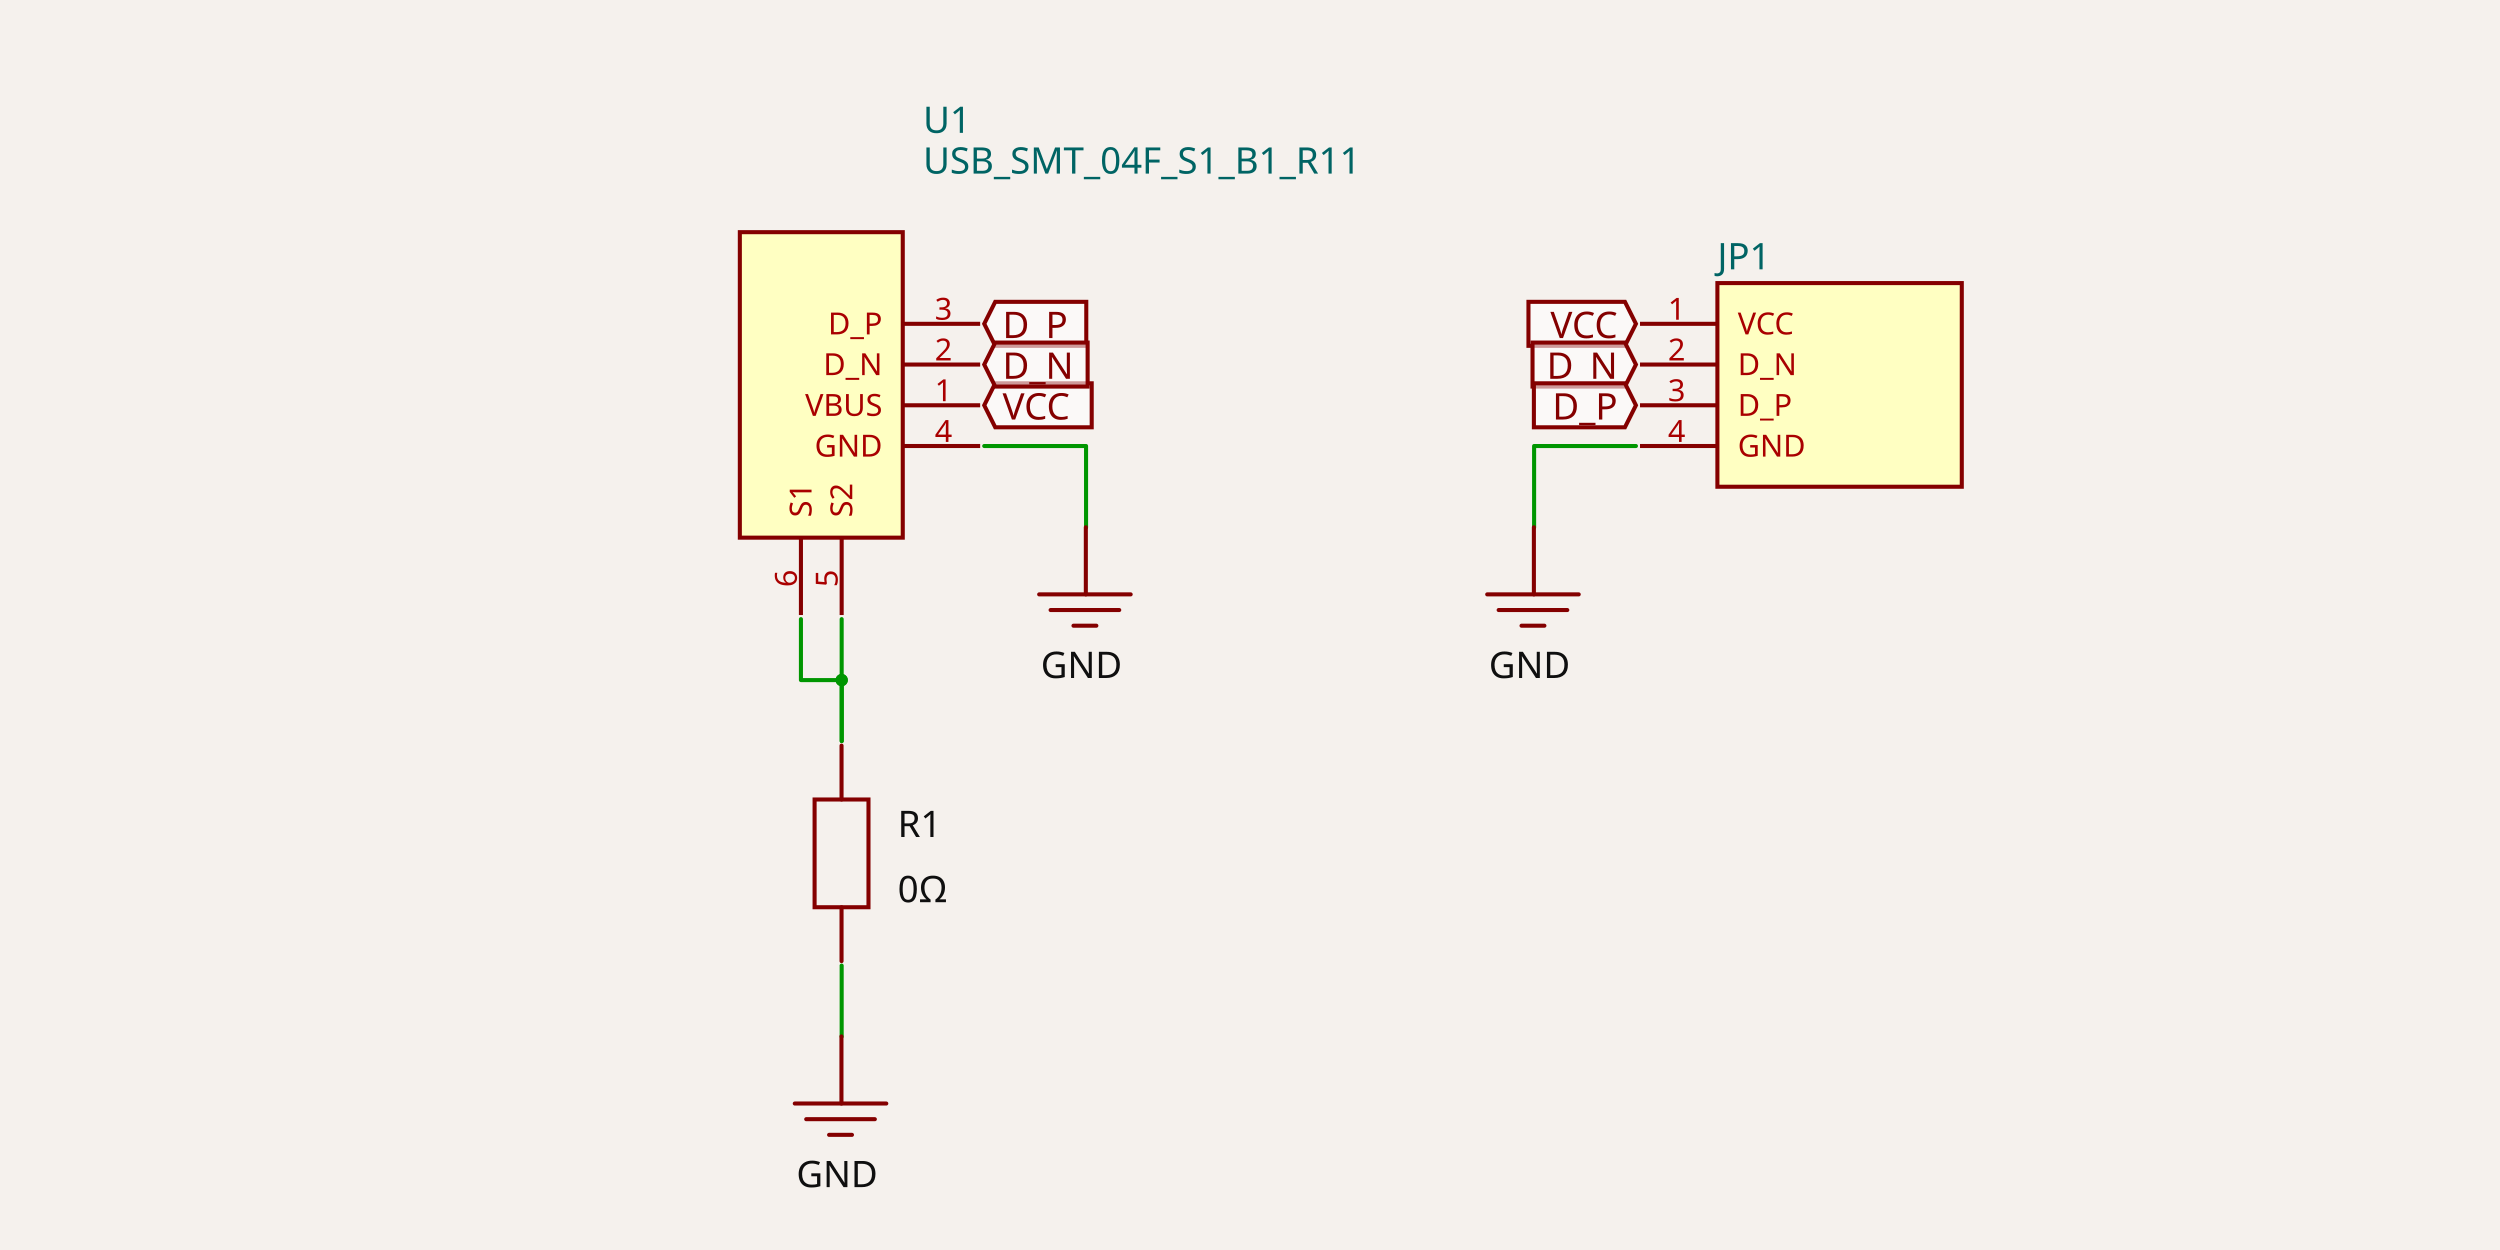
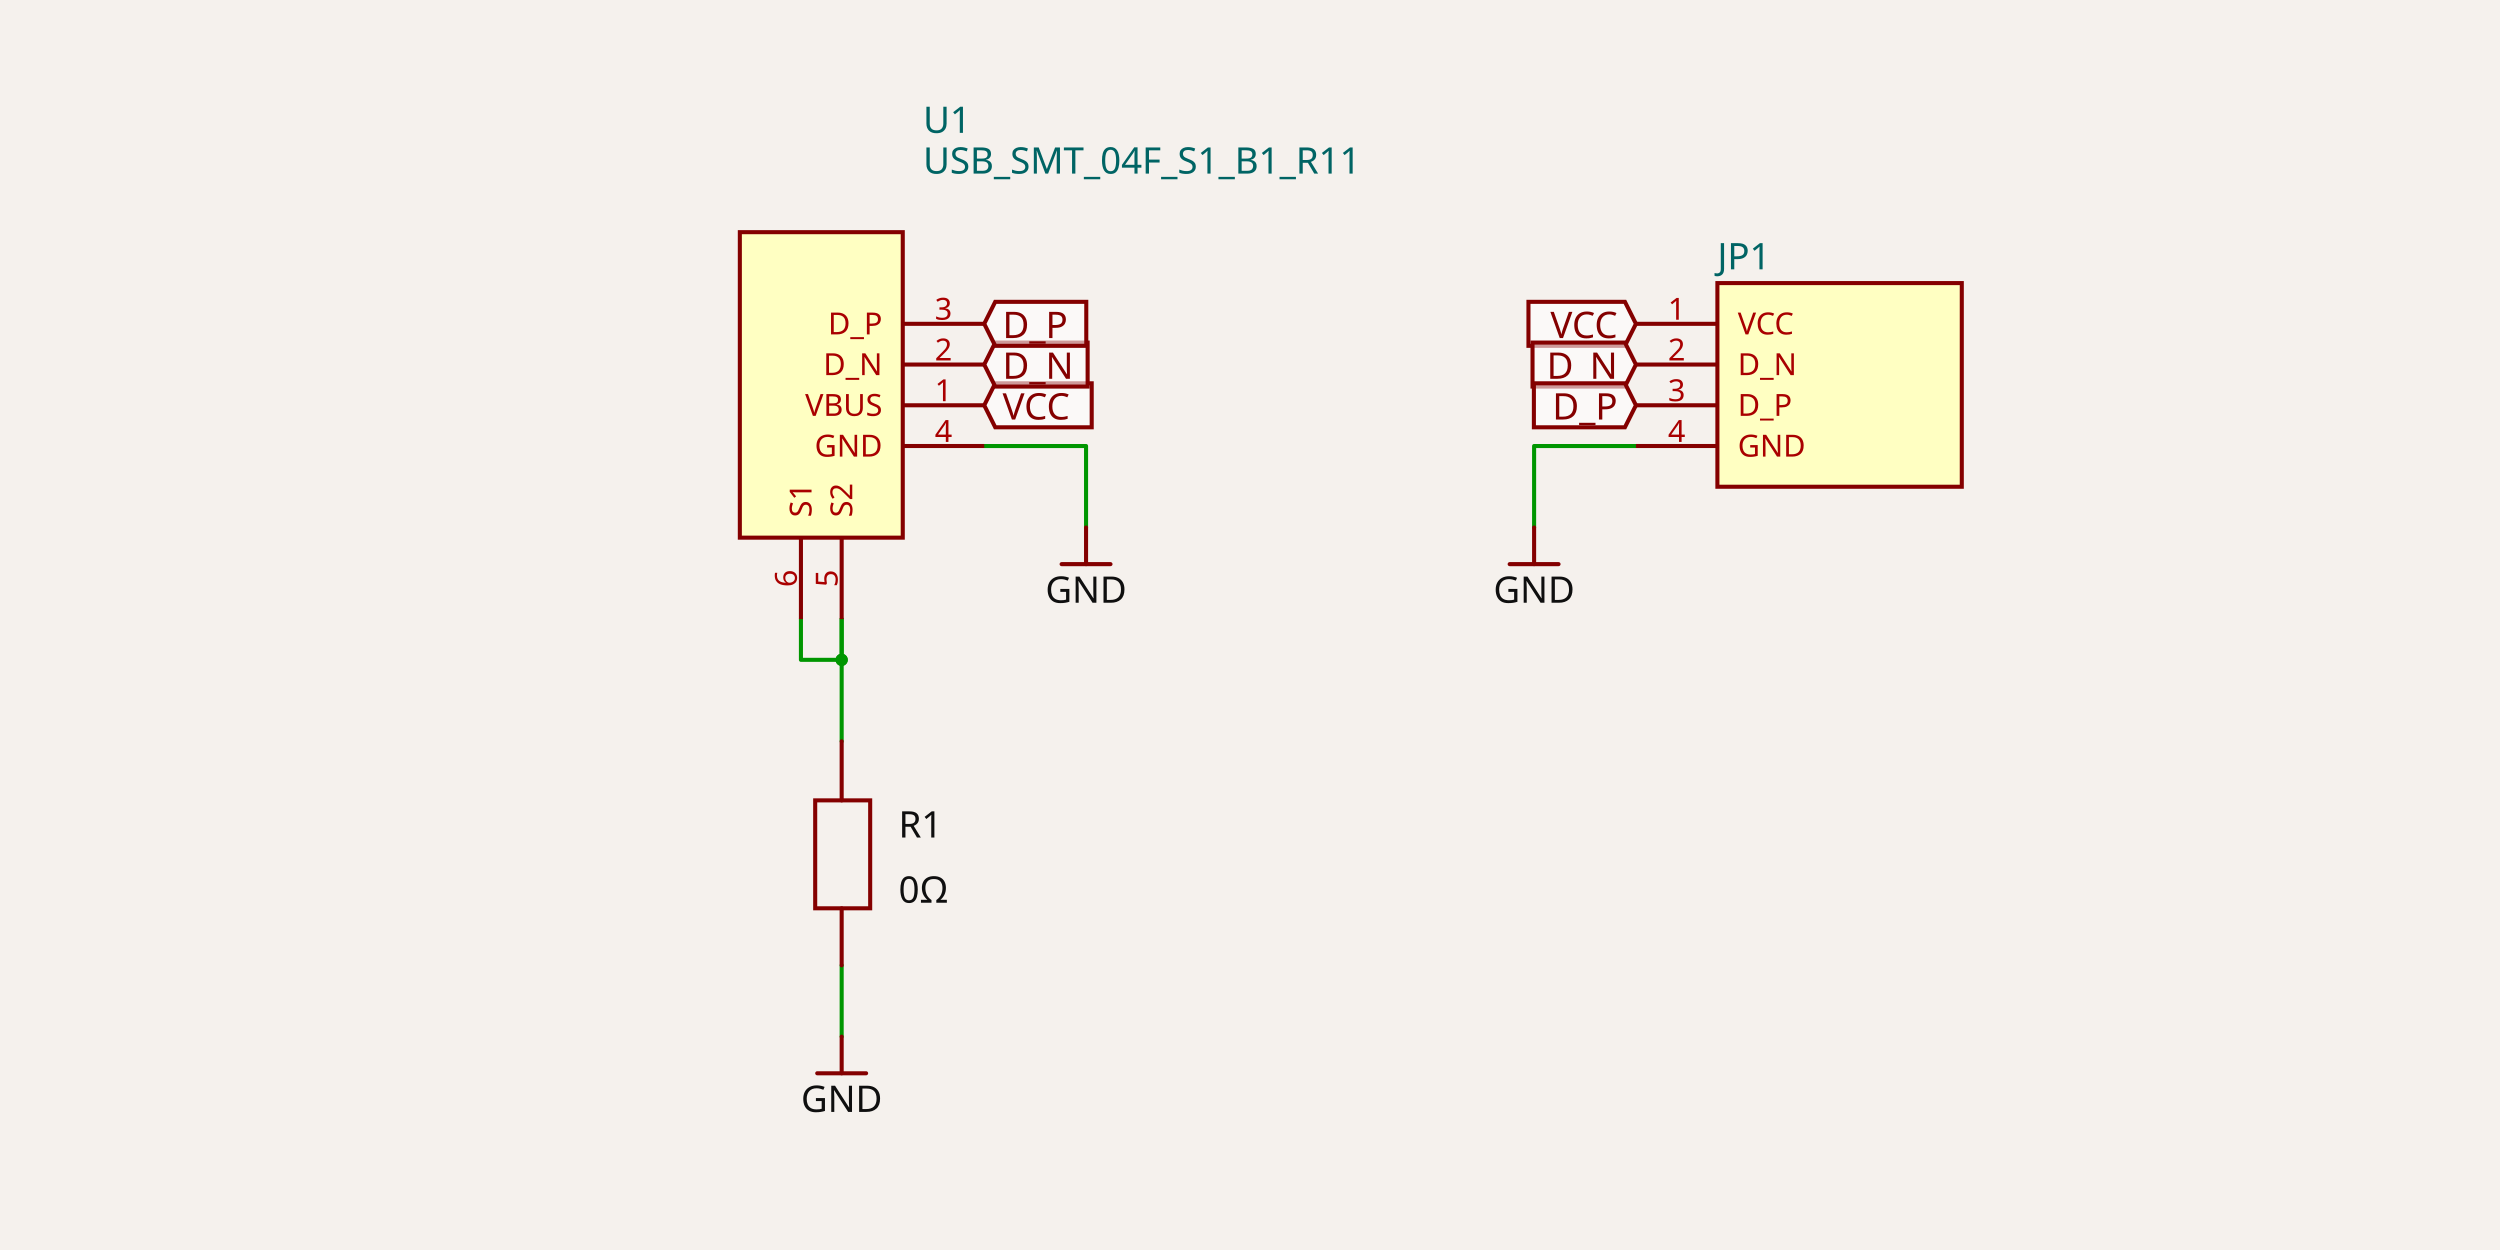
- <svg xmlns="http://www.w3.org/2000/svg" width="1200" height="600" style="background-color: rgb(245, 241, 237)" data-real-to-screen-transform="matrix(97.7559576825,0,0,-97.7559576825,394.2237090783,184.75876002)" data-software-used-string="@tscircuit/core@0.0.616">
+ <svg xmlns="http://www.w3.org/2000/svg" width="1200" height="600" style="background-color: rgb(245, 241, 237)" data-real-to-screen-transform="matrix(97.7559576825,0,0,-97.7559576825,394.2237090783,184.75876002)" data-software-used-string="@tscircuit/core@0.0.747">
  <style>
              .boundary { fill: rgb(245, 241, 237); }
              .schematic-boundary { fill: none; stroke: #fff; }
              .component { fill: none; stroke: rgb(132, 0, 0); }
              .chip { fill: rgb(255, 255, 194); stroke: rgb(132, 0, 0); }
              .component-pin { fill: none; stroke: rgb(132, 0, 0); }
+               /* Basic per-trace hover fallback */
              .trace:hover {
                filter: invert(1);
              }
              .trace:hover .trace-crossing-outline {
                opacity: 0;
              }
              .trace:hover .trace-junction {
                filter: invert(1);
              }
+               /* Net-hover highlighting: when a trace or its overlays are hovered,
+                  invert color for all traces (base + overlays) sharing the same
+                  subcircuit connectivity key. Also hide crossing outline during hover. */
+               svg:has(:is(g.trace[data-subcircuit-connectivity-map-key="unnamedsubcircuit5348_connectivity_net4"], g.trace-overlays[data-subcircuit-connectivity-map-key="unnamedsubcircuit5348_connectivity_net4"]):hover) :is(g.trace[data-subcircuit-connectivity-map-key="unnamedsubcircuit5348_connectivity_net4"], g.trace-overlays[data-subcircuit-connectivity-map-key="unnamedsubcircuit5348_connectivity_net4"]) { filter: invert(1); }
+ svg:has(:is(g.trace[data-subcircuit-connectivity-map-key="unnamedsubcircuit5348_connectivity_net4"], g.trace-overlays[data-subcircuit-connectivity-map-key="unnamedsubcircuit5348_connectivity_net4"]):hover) g.trace-overlays[data-subcircuit-connectivity-map-key="unnamedsubcircuit5348_connectivity_net4"] .trace-crossing-outline { opacity: 0; }
+ svg:has(:is(g.trace[data-subcircuit-connectivity-map-key="unnamedsubcircuit5348_connectivity_net3"], g.trace-overlays[data-subcircuit-connectivity-map-key="unnamedsubcircuit5348_connectivity_net3"]):hover) :is(g.trace[data-subcircuit-connectivity-map-key="unnamedsubcircuit5348_connectivity_net3"], g.trace-overlays[data-subcircuit-connectivity-map-key="unnamedsubcircuit5348_connectivity_net3"]) { filter: invert(1); }
+ svg:has(:is(g.trace[data-subcircuit-connectivity-map-key="unnamedsubcircuit5348_connectivity_net3"], g.trace-overlays[data-subcircuit-connectivity-map-key="unnamedsubcircuit5348_connectivity_net3"]):hover) g.trace-overlays[data-subcircuit-connectivity-map-key="unnamedsubcircuit5348_connectivity_net3"] .trace-crossing-outline { opacity: 0; }
              .text { font-family: sans-serif; fill: rgb(0, 150, 0); }
              .pin-number { fill: rgb(169, 0, 0); }
              .port-label { fill: rgb(0, 100, 100); }
              .component-name { fill: rgb(0, 100, 100); }
            </style>
  <rect class="boundary" x="0" y="0" width="1200" height="600" />
+   <g class="trace" data-layer="base" data-circuit-json-type="schematic_trace" data-schematic-trace-id="schematic_trace_0" data-subcircuit-connectivity-map-key="unnamedsubcircuit5348_connectivity_net4">
+     <path d="M 403.999 463.363 L 403.999 497.578" class="trace-invisible-hover-outline" stroke="rgb(0, 150, 0)" fill="none" stroke-width="15.641px" stroke-linecap="round" opacity="0" stroke-linejoin="round" />
+     <path d="M 403.999 463.363 L 403.999 497.578" stroke="rgb(0, 150, 0)" fill="none" stroke-width="1.955px" stroke-linecap="round" stroke-linejoin="round" />
+   </g>
+   <g class="trace" data-layer="base" data-circuit-json-type="schematic_trace" data-schematic-trace-id="schematic_trace_1" data-subcircuit-connectivity-map-key="unnamedsubcircuit5348_connectivity_net4">
+     <path d="M 472.428 214.086 L 521.306 214.086 L 521.306 253.188" class="trace-invisible-hover-outline" stroke="rgb(0, 150, 0)" fill="none" stroke-width="15.641px" stroke-linecap="round" opacity="0" stroke-linejoin="round" />
+     <path d="M 472.428 214.086 L 521.306 214.086 L 521.306 253.188" stroke="rgb(0, 150, 0)" fill="none" stroke-width="1.955px" stroke-linecap="round" stroke-linejoin="round" />
+   </g>
+   <g class="trace" data-layer="base" data-circuit-json-type="schematic_trace" data-schematic-trace-id="schematic_trace_2" data-subcircuit-connectivity-map-key="unnamedsubcircuit5348_connectivity_net4">
+     <path d="M 785.248 214.086 L 736.37 214.086 L 736.37 253.188" class="trace-invisible-hover-outline" stroke="rgb(0, 150, 0)" fill="none" stroke-width="15.641px" stroke-linecap="round" opacity="0" stroke-linejoin="round" />
+     <path d="M 785.248 214.086 L 736.37 214.086 L 736.37 253.188" stroke="rgb(0, 150, 0)" fill="none" stroke-width="1.955px" stroke-linecap="round" stroke-linejoin="round" />
+   </g>
+   <g class="trace" data-layer="base" data-circuit-json-type="schematic_trace" data-schematic-trace-id="schematic_trace_3" data-subcircuit-connectivity-map-key="unnamedsubcircuit5348_connectivity_net3">
+     <path d="M 403.999 297.178 L 403.999 355.832" class="trace-invisible-hover-outline" stroke="rgb(0, 150, 0)" fill="none" stroke-width="15.641px" stroke-linecap="round" opacity="0" stroke-linejoin="round" />
+     <path d="M 403.999 297.178 L 403.999 355.832" stroke="rgb(0, 150, 0)" fill="none" stroke-width="1.955px" stroke-linecap="round" stroke-linejoin="round" />
+   </g>
+   <g class="trace" data-layer="base" data-circuit-json-type="schematic_trace" data-schematic-trace-id="schematic_trace_4" data-subcircuit-connectivity-map-key="unnamedsubcircuit5348_connectivity_net3">
+     <path d="M 384.448 297.178 L 384.448 316.729 L 403.999 316.729 L 403.999 297.178" class="trace-invisible-hover-outline" stroke="rgb(0, 150, 0)" fill="none" stroke-width="15.641px" stroke-linecap="round" opacity="0" stroke-linejoin="round" />
+     <path d="M 384.448 297.178 L 384.448 316.729 L 403.999 316.729 L 403.999 297.178" stroke="rgb(0, 150, 0)" fill="none" stroke-width="1.955px" stroke-linecap="round" stroke-linejoin="round" />
+   </g>
+   <g class="trace-overlays" data-layer="overlay" data-circuit-json-type="schematic_trace" data-schematic-trace-id="schematic_trace_0" data-subcircuit-connectivity-map-key="unnamedsubcircuit5348_connectivity_net4" />
+   <g class="trace-overlays" data-layer="overlay" data-circuit-json-type="schematic_trace" data-schematic-trace-id="schematic_trace_1" data-subcircuit-connectivity-map-key="unnamedsubcircuit5348_connectivity_net4" />
+   <g class="trace-overlays" data-layer="overlay" data-circuit-json-type="schematic_trace" data-schematic-trace-id="schematic_trace_2" data-subcircuit-connectivity-map-key="unnamedsubcircuit5348_connectivity_net4" />
+   <g class="trace-overlays" data-layer="overlay" data-circuit-json-type="schematic_trace" data-schematic-trace-id="schematic_trace_3" data-subcircuit-connectivity-map-key="unnamedsubcircuit5348_connectivity_net3">
+     <circle cx="403.999" cy="316.729" r="2.933" class="trace-junction" fill="rgb(0, 150, 0)" />
+   </g>
+   <g class="trace-overlays" data-layer="overlay" data-circuit-json-type="schematic_trace" data-schematic-trace-id="schematic_trace_4" data-subcircuit-connectivity-map-key="unnamedsubcircuit5348_connectivity_net3">
+     <circle cx="403.999" cy="316.729" r="2.933" class="trace-junction" fill="rgb(0, 150, 0)" />
+   </g>
  <g data-circuit-json-type="schematic_component" data-schematic-component-id="schematic_component_0">
    <rect class="component chip" x="355.121" y="111.442" width="78.205" height="146.634" stroke-width="1.955px" fill="rgb(255, 255, 194)" stroke="rgb(132, 0, 0)" />
    <rect class="component-overlay" x="355.121" y="111.442" width="78.205" height="146.634" fill="transparent" />
    <text x="443.102" y="77.227" fill="#006464" text-anchor="start" dominant-baseline="middle" font-family="sans-serif" font-size="17.596px" transform="rotate(0, 443.1017, 77.22721)">USB_SMT_04F_S1_B1_R11</text>
    <text x="443.102" y="57.676" fill="#006464" text-anchor="start" dominant-baseline="middle" font-family="sans-serif" font-size="17.596px" transform="rotate(0, 443.1017, 57.67602)">U1</text>
-     <line class="component-pin" x1="470.473" y1="194.534" x2="433.326" y2="194.534" stroke-width="1.955px" />
+     <line class="component-pin" x1="433.326" y1="194.534" x2="472.428" y2="194.534" stroke-width="1.955px" />
    <g data-schematic-port-id="source_port_0">
      <rect x="470.473" y="192.579" width="3.91" height="3.91" opacity="0" />
    </g>
    <text class="pin-number" x="452.877" y="192.579" style="font-family: sans-serif;" fill="rgb(169, 0, 0)" text-anchor="middle" dominant-baseline="auto" font-size="14.663px" transform="">1</text>
    <text class="pin-number" x="423.55" y="194.534" style="font-family: sans-serif;" fill="rgb(169, 0, 0)" text-anchor="end" dominant-baseline="middle" font-size="14.663px" transform="">VBUS</text>
-     <line class="component-pin" x1="470.473" y1="174.983" x2="433.326" y2="174.983" stroke-width="1.955px" />
+     <line class="component-pin" x1="433.326" y1="174.983" x2="472.428" y2="174.983" stroke-width="1.955px" />
    <g data-schematic-port-id="source_port_1">
      <rect x="470.473" y="173.028" width="3.91" height="3.91" opacity="0" />
    </g>
    <text class="pin-number" x="452.877" y="173.028" style="font-family: sans-serif;" fill="rgb(169, 0, 0)" text-anchor="middle" dominant-baseline="auto" font-size="14.663px" transform="">2</text>
    <text class="pin-number" x="423.55" y="174.983" style="font-family: sans-serif;" fill="rgb(169, 0, 0)" text-anchor="end" dominant-baseline="middle" font-size="14.663px" transform="">D_N</text>
-     <line class="component-pin" x1="470.473" y1="155.432" x2="433.326" y2="155.432" stroke-width="1.955px" />
+     <line class="component-pin" x1="433.326" y1="155.432" x2="472.428" y2="155.432" stroke-width="1.955px" />
    <g data-schematic-port-id="source_port_2">
      <rect x="470.473" y="153.477" width="3.91" height="3.91" opacity="0" />
    </g>
    <text class="pin-number" x="452.877" y="153.477" style="font-family: sans-serif;" fill="rgb(169, 0, 0)" text-anchor="middle" dominant-baseline="auto" font-size="14.663px" transform="">3</text>
    <text class="pin-number" x="423.55" y="155.432" style="font-family: sans-serif;" fill="rgb(169, 0, 0)" text-anchor="end" dominant-baseline="middle" font-size="14.663px" transform="">D_P</text>
-     <line class="component-pin" x1="470.473" y1="214.086" x2="433.326" y2="214.086" stroke-width="1.955px" />
+     <line class="component-pin" x1="433.326" y1="214.086" x2="472.428" y2="214.086" stroke-width="1.955px" />
    <g data-schematic-port-id="source_port_3">
      <rect x="470.473" y="212.13" width="3.91" height="3.91" opacity="0" />
    </g>
    <text class="pin-number" x="452.877" y="212.13" style="font-family: sans-serif;" fill="rgb(169, 0, 0)" text-anchor="middle" dominant-baseline="auto" font-size="14.663px" transform="">4</text>
    <text class="pin-number" x="423.55" y="214.086" style="font-family: sans-serif;" fill="rgb(169, 0, 0)" text-anchor="end" dominant-baseline="middle" font-size="14.663px" transform="">GND</text>
-     <line class="component-pin" x1="403.999" y1="295.223" x2="403.999" y2="258.076" stroke-width="1.955px" />
+     <line class="component-pin" x1="403.999" y1="258.076" x2="403.999" y2="297.178" stroke-width="1.955px" />
    <g data-schematic-port-id="source_port_4">
      <rect x="402.044" y="295.223" width="3.91" height="3.91" opacity="0" />
    </g>
    <text class="pin-number" x="402.044" y="277.627" style="font-family: sans-serif;" fill="rgb(169, 0, 0)" text-anchor="middle" dominant-baseline="auto" font-size="14.663px" transform="rotate(-90 402.0442 277.6269)">5</text>
    <text class="pin-number" x="403.999" y="248.3" style="font-family: sans-serif;" fill="rgb(169, 0, 0)" text-anchor="start" dominant-baseline="middle" font-size="14.663px" transform="rotate(-90 403.9993 248.3001)">S2</text>
-     <line class="component-pin" x1="384.448" y1="295.223" x2="384.448" y2="258.076" stroke-width="1.955px" />
+     <line class="component-pin" x1="384.448" y1="258.076" x2="384.448" y2="297.178" stroke-width="1.955px" />
    <g data-schematic-port-id="source_port_5">
      <rect x="382.493" y="295.223" width="3.91" height="3.91" opacity="0" />
    </g>
    <text class="pin-number" x="382.493" y="277.627" style="font-family: sans-serif;" fill="rgb(169, 0, 0)" text-anchor="middle" dominant-baseline="auto" font-size="14.663px" transform="rotate(-90 382.493 277.6269)">6</text>
    <text class="pin-number" x="384.448" y="248.3" style="font-family: sans-serif;" fill="rgb(169, 0, 0)" text-anchor="start" dominant-baseline="middle" font-size="14.663px" transform="rotate(-90 384.4481 248.3001)">S1</text>
  </g>
  <g data-circuit-json-type="schematic_component" data-schematic-component-id="schematic_component_1">
-     <rect class="component-overlay" x="391.005" y="357.886" width="25.865" height="103.458" fill="transparent" />
-     <path d="M 403.938 461.345 L 403.938 435.48" stroke="rgb(132, 0, 0)" fill="none" stroke-width="1.955px" stroke-linecap="round" />
-     <path d="M 403.938 383.751 L 403.938 357.886" stroke="rgb(132, 0, 0)" fill="none" stroke-width="1.955px" stroke-linecap="round" />
-     <path d="M 391.005 409.615 L 391.005 383.751 L 416.87 383.751 L 416.87 435.48 L 391.005 435.48 L 391.005 409.615" stroke="rgb(132, 0, 0)" fill="none" stroke-width="1.955px" stroke-linecap="round" />
-     <text x="430.881" y="395.667" fill="rgb(15, 15, 15)" font-family="sans-serif" text-anchor="start" dominant-baseline="middle" font-size="17.596px">R1</text>
-     <text x="430.881" y="426.949" fill="rgb(15, 15, 15)" font-family="sans-serif" text-anchor="start" dominant-baseline="middle" font-size="17.596px">0Ω</text>
+     <rect class="component-overlay" x="391.291" y="355.832" width="26.394" height="107.532" fill="transparent" />
+     <path d="M 403.999 463.363 L 403.999 435.992" stroke="rgb(132, 0, 0)" fill="none" stroke-width="1.955px" stroke-linecap="round" />
+     <path d="M 403.999 384.181 L 403.999 355.832" stroke="rgb(132, 0, 0)" fill="none" stroke-width="1.955px" stroke-linecap="round" />
+     <path d="M 391.291 409.597 L 391.291 384.181 L 417.685 384.181 L 417.685 435.992 L 391.291 435.992 L 391.291 409.597" stroke="rgb(132, 0, 0)" fill="none" stroke-width="1.955px" stroke-linecap="round" />
+     <text x="431.318" y="395.912" stroke="rgb(245, 241, 237)" stroke-width="1.955px" paint-order="stroke" fill="rgb(15, 15, 15)" font-family="sans-serif" text-anchor="start" dominant-baseline="middle" font-size="17.596px">R1</text>
+     <text x="431.318" y="427.194" fill="rgb(15, 15, 15)" font-family="sans-serif" text-anchor="start" dominant-baseline="middle" font-size="17.596px">0Ω</text>
  </g>
  <g data-circuit-json-type="schematic_component" data-schematic-component-id="schematic_component_2">
    <rect class="component chip" x="824.35" y="135.881" width="117.307" height="97.756" stroke-width="1.955px" fill="rgb(255, 255, 194)" stroke="rgb(132, 0, 0)" />
    <rect class="component-overlay" x="824.35" y="135.881" width="117.307" height="97.756" fill="transparent" />
    <text x="824.35" y="246.345" fill="#006464" text-anchor="start" dominant-baseline="middle" font-family="sans-serif" font-size="17.596px" transform="rotate(0, 824.3499, 246.345)" />
    <text x="824.35" y="123.173" fill="#006464" text-anchor="start" dominant-baseline="middle" font-family="sans-serif" font-size="17.596px" transform="rotate(0, 824.3499, 123.1725)">JP1</text>
-     <line class="component-pin" x1="787.203" y1="155.432" x2="824.35" y2="155.432" stroke-width="1.955px" />
+     <line class="component-pin" x1="824.35" y1="155.432" x2="785.248" y2="155.432" stroke-width="1.955px" />
    <g data-schematic-port-id="source_port_8">
      <rect x="783.292" y="153.477" width="3.91" height="3.91" opacity="0" />
    </g>
    <text class="pin-number" x="804.799" y="153.477" style="font-family: sans-serif;" fill="rgb(169, 0, 0)" text-anchor="middle" dominant-baseline="auto" font-size="14.663px" transform="">1</text>
    <text class="pin-number" x="834.126" y="155.432" style="font-family: sans-serif;" fill="rgb(169, 0, 0)" text-anchor="start" dominant-baseline="middle" font-size="14.663px" transform="">VCC</text>
-     <line class="component-pin" x1="787.203" y1="174.983" x2="824.35" y2="174.983" stroke-width="1.955px" />
+     <line class="component-pin" x1="824.35" y1="174.983" x2="785.248" y2="174.983" stroke-width="1.955px" />
    <g data-schematic-port-id="source_port_9">
      <rect x="783.292" y="173.028" width="3.91" height="3.91" opacity="0" />
    </g>
    <text class="pin-number" x="804.799" y="173.028" style="font-family: sans-serif;" fill="rgb(169, 0, 0)" text-anchor="middle" dominant-baseline="auto" font-size="14.663px" transform="">2</text>
    <text class="pin-number" x="834.126" y="174.983" style="font-family: sans-serif;" fill="rgb(169, 0, 0)" text-anchor="start" dominant-baseline="middle" font-size="14.663px" transform="">D_N</text>
-     <line class="component-pin" x1="787.203" y1="194.534" x2="824.35" y2="194.534" stroke-width="1.955px" />
+     <line class="component-pin" x1="824.35" y1="194.534" x2="785.248" y2="194.534" stroke-width="1.955px" />
    <g data-schematic-port-id="source_port_10">
      <rect x="783.292" y="192.579" width="3.91" height="3.91" opacity="0" />
    </g>
    <text class="pin-number" x="804.799" y="192.579" style="font-family: sans-serif;" fill="rgb(169, 0, 0)" text-anchor="middle" dominant-baseline="auto" font-size="14.663px" transform="">3</text>
    <text class="pin-number" x="834.126" y="194.534" style="font-family: sans-serif;" fill="rgb(169, 0, 0)" text-anchor="start" dominant-baseline="middle" font-size="14.663px" transform="">D_P</text>
-     <line class="component-pin" x1="787.203" y1="214.086" x2="824.35" y2="214.086" stroke-width="1.955px" />
+     <line class="component-pin" x1="824.35" y1="214.086" x2="785.248" y2="214.086" stroke-width="1.955px" />
    <g data-schematic-port-id="source_port_11">
      <rect x="783.292" y="212.13" width="3.91" height="3.91" opacity="0" />
    </g>
    <text class="pin-number" x="804.799" y="212.13" style="font-family: sans-serif;" fill="rgb(169, 0, 0)" text-anchor="middle" dominant-baseline="auto" font-size="14.663px" transform="">4</text>
    <text class="pin-number" x="834.126" y="214.086" style="font-family: sans-serif;" fill="rgb(169, 0, 0)" text-anchor="start" dominant-baseline="middle" font-size="14.663px" transform="">GND</text>
  </g>
-   <g class="trace" data-circuit-json-type="schematic_trace" data-schematic-trace-id="schematic_trace_0">
-     <path d="M 404.026 355.706 L 404.026 326.442 L 403.999 326.442 L 403.999 297.178" class="trace-invisible-hover-outline" stroke="rgb(0, 150, 0)" fill="none" stroke-width="15.641px" stroke-linecap="round" opacity="0" stroke-linejoin="round" />
-     <path d="M 404.026 355.706 L 404.026 326.442 L 403.999 326.442 L 403.999 297.178" stroke="rgb(0, 150, 0)" fill="none" stroke-width="1.955px" stroke-linecap="round" stroke-linejoin="round" />
-   </g>
-   <g class="trace" data-circuit-json-type="schematic_trace" data-schematic-trace-id="schematic_trace_1">
-     <path d="M 404.026 355.706 L 404.026 326.442 L 384.448 326.442 L 384.448 297.178" class="trace-invisible-hover-outline" stroke="rgb(0, 150, 0)" fill="none" stroke-width="15.641px" stroke-linecap="round" opacity="0" stroke-linejoin="round" />
-     <path d="M 404.026 355.706 L 404.026 326.442 L 384.448 326.442 L 384.448 297.178" stroke="rgb(0, 150, 0)" fill="none" stroke-width="1.955px" stroke-linecap="round" stroke-linejoin="round" />
-     <circle cx="404.026" cy="326.442" r="2.933" class="trace-junction" fill="rgb(0, 150, 0)" />
-     <circle cx="403.999" cy="326.442" r="2.933" class="trace-junction" fill="rgb(0, 150, 0)" />
-   </g>
-   <g class="trace" data-circuit-json-type="schematic_trace" data-schematic-trace-id="schematic_trace_2">
-     <path d="M 403.973 463.489 L 403.999 463.489 L 403.999 497.578" class="trace-invisible-hover-outline" stroke="rgb(0, 150, 0)" fill="none" stroke-width="15.641px" stroke-linecap="round" opacity="0" stroke-linejoin="round" />
-     <path d="M 403.973 463.489 L 403.999 463.489 L 403.999 497.578" stroke="rgb(0, 150, 0)" fill="none" stroke-width="1.955px" stroke-linecap="round" stroke-linejoin="round" />
-   </g>
-   <g class="trace" data-circuit-json-type="schematic_trace" data-schematic-trace-id="schematic_trace_3">
-     <path d="M 472.428 214.086 L 521.306 214.086 L 521.306 253.188" class="trace-invisible-hover-outline" stroke="rgb(0, 150, 0)" fill="none" stroke-width="15.641px" stroke-linecap="round" opacity="0" stroke-linejoin="round" />
-     <path d="M 472.428 214.086 L 521.306 214.086 L 521.306 253.188" stroke="rgb(0, 150, 0)" fill="none" stroke-width="1.955px" stroke-linecap="round" stroke-linejoin="round" />
-   </g>
-   <g class="trace" data-circuit-json-type="schematic_trace" data-schematic-trace-id="schematic_trace_4">
-     <path d="M 785.248 214.086 L 736.37 214.086 L 736.37 253.188" class="trace-invisible-hover-outline" stroke="rgb(0, 150, 0)" fill="none" stroke-width="15.641px" stroke-linecap="round" opacity="0" stroke-linejoin="round" />
-     <path d="M 785.248 214.086 L 736.37 214.086 L 736.37 253.188" stroke="rgb(0, 150, 0)" fill="none" stroke-width="1.955px" stroke-linecap="round" stroke-linejoin="round" />
-   </g>
  <g class="schematic-port-hover" data-schematic-port-id="source_port_0">
    <circle cx="472.428" cy="194.534" r="3.91" fill="red" opacity="0" />
  </g>
  <g class="schematic-port-hover" data-schematic-port-id="source_port_1">
    <circle cx="472.428" cy="174.983" r="3.91" fill="red" opacity="0" />
  </g>
  <g class="schematic-port-hover" data-schematic-port-id="source_port_2">
    <circle cx="472.428" cy="155.432" r="3.91" fill="red" opacity="0" />
  </g>
  <g class="schematic-port-hover" data-schematic-port-id="source_port_3">
    <circle cx="472.428" cy="214.086" r="3.91" fill="red" opacity="0" />
  </g>
  <g class="schematic-port-hover" data-schematic-port-id="source_port_4">
    <circle cx="403.999" cy="297.178" r="3.91" fill="red" opacity="0" />
  </g>
  <g class="schematic-port-hover" data-schematic-port-id="source_port_5">
    <circle cx="384.448" cy="297.178" r="3.91" fill="red" opacity="0" />
  </g>
  <g class="schematic-port-hover" data-schematic-port-id="source_port_6">
-     <circle cx="403.973" cy="463.489" r="3.91" fill="red" opacity="0" />
+     <circle cx="403.999" cy="463.363" r="3.91" fill="red" opacity="0" />
  </g>
  <g class="schematic-port-hover" data-schematic-port-id="source_port_7">
-     <circle cx="404.026" cy="355.706" r="3.91" fill="red" opacity="0" />
+     <circle cx="403.999" cy="355.832" r="3.91" fill="red" opacity="0" />
  </g>
  <g class="schematic-port-hover" data-schematic-port-id="source_port_8">
    <circle cx="785.248" cy="155.432" r="3.91" fill="red" opacity="0" />
  </g>
  <g class="schematic-port-hover" data-schematic-port-id="source_port_9">
    <circle cx="785.248" cy="174.983" r="3.91" fill="red" opacity="0" />
  </g>
  <g class="schematic-port-hover" data-schematic-port-id="source_port_10">
    <circle cx="785.248" cy="194.534" r="3.91" fill="red" opacity="0" />
  </g>
  <g class="schematic-port-hover" data-schematic-port-id="source_port_11">
    <circle cx="785.248" cy="214.086" r="3.91" fill="red" opacity="0" />
  </g>
-   <rect class="component-overlay" x="381.492" y="497.472" width="43.924" height="47.258" fill="transparent" />
-   <path d="M 403.893 497.472 L 403.893 529.696" stroke="rgb(132, 0, 0)" fill="none" stroke-width="1.955px" stroke-linecap="round" />
-   <path d="M 381.492 529.692 L 425.416 529.692" stroke="rgb(132, 0, 0)" fill="none" stroke-width="1.955px" stroke-linecap="round" />
-   <path d="M 386.982 537.211 L 419.925 537.211" stroke="rgb(132, 0, 0)" fill="none" stroke-width="1.955px" stroke-linecap="round" />
-   <path d="M 397.963 544.73 L 408.944 544.73" stroke="rgb(132, 0, 0)" fill="none" stroke-width="1.955px" stroke-linecap="round" />
-   <text x="401.788" y="556.18" fill="rgb(15, 15, 15)" font-family="sans-serif" text-anchor="middle" dominant-baseline="hanging" font-size="17.596px">GND</text>
-   <rect class="component-overlay" x="498.799" y="253.082" width="43.924" height="47.258" fill="transparent" />
-   <path d="M 521.2 253.082 L 521.2 285.306" stroke="rgb(132, 0, 0)" fill="none" stroke-width="1.955px" stroke-linecap="round" />
-   <path d="M 498.799 285.302 L 542.723 285.302" stroke="rgb(132, 0, 0)" fill="none" stroke-width="1.955px" stroke-linecap="round" />
-   <path d="M 504.29 292.821 L 537.232 292.821" stroke="rgb(132, 0, 0)" fill="none" stroke-width="1.955px" stroke-linecap="round" />
-   <path d="M 515.271 300.34 L 526.252 300.34" stroke="rgb(132, 0, 0)" fill="none" stroke-width="1.955px" stroke-linecap="round" />
-   <text x="519.095" y="311.79" fill="rgb(15, 15, 15)" font-family="sans-serif" text-anchor="middle" dominant-baseline="hanging" font-size="17.596px">GND</text>
-   <rect class="component-overlay" x="713.862" y="253.082" width="43.924" height="47.258" fill="transparent" />
-   <path d="M 736.263 253.082 L 736.263 285.306" stroke="rgb(132, 0, 0)" fill="none" stroke-width="1.955px" stroke-linecap="round" />
-   <path d="M 713.862 285.302 L 757.786 285.302" stroke="rgb(132, 0, 0)" fill="none" stroke-width="1.955px" stroke-linecap="round" />
-   <path d="M 719.353 292.821 L 752.296 292.821" stroke="rgb(132, 0, 0)" fill="none" stroke-width="1.955px" stroke-linecap="round" />
-   <path d="M 730.334 300.34 L 741.315 300.34" stroke="rgb(132, 0, 0)" fill="none" stroke-width="1.955px" stroke-linecap="round" />
-   <text x="734.158" y="311.79" fill="rgb(15, 15, 15)" font-family="sans-serif" text-anchor="middle" dominant-baseline="hanging" font-size="17.596px">GND</text>
+   <rect class="component-overlay" x="392.269" y="497.578" width="23.461" height="17.596" fill="transparent" />
+   <path d="M 392.269 515.174 L 415.73 515.174" stroke="rgb(132, 0, 0)" fill="none" stroke-width="1.955px" stroke-linecap="round" />
+   <path d="M 403.999 515.174 L 403.999 497.578" stroke="rgb(132, 0, 0)" fill="none" stroke-width="1.955px" stroke-linecap="round" />
+   <text x="403.999" y="520.062" fill="rgb(15, 15, 15)" font-family="sans-serif" text-anchor="middle" dominant-baseline="hanging" font-size="17.596px">GND</text>
+   <rect class="component-overlay" x="509.576" y="253.188" width="23.461" height="17.596" fill="transparent" />
+   <path d="M 509.576 270.784 L 533.037 270.784" stroke="rgb(132, 0, 0)" fill="none" stroke-width="1.955px" stroke-linecap="round" />
+   <path d="M 521.306 270.784 L 521.306 253.188" stroke="rgb(132, 0, 0)" fill="none" stroke-width="1.955px" stroke-linecap="round" />
+   <text x="521.306" y="275.672" fill="rgb(15, 15, 15)" font-family="sans-serif" text-anchor="middle" dominant-baseline="hanging" font-size="17.596px">GND</text>
+   <rect class="component-overlay" x="724.639" y="253.188" width="23.461" height="17.596" fill="transparent" />
+   <path d="M 724.639 270.784 L 748.1 270.784" stroke="rgb(132, 0, 0)" fill="none" stroke-width="1.955px" stroke-linecap="round" />
+   <path d="M 736.37 270.784 L 736.37 253.188" stroke="rgb(132, 0, 0)" fill="none" stroke-width="1.955px" stroke-linecap="round" />
+   <text x="736.37" y="275.672" fill="rgb(15, 15, 15)" font-family="sans-serif" text-anchor="middle" dominant-baseline="hanging" font-size="17.596px">GND</text>
+   <path class="net-label" d="     M 472.428,194.534     L 477.707,183.977     L 524.018,183.977     L 524.018,205.092     L 477.707,205.092     Z   " fill="rgba(255, 255, 255, 0.6)" stroke="rgb(132, 0, 0)" stroke-width="1.955px" />
+   <text class="net-label-text" x="481.227" y="194.534" fill="rgb(132, 0, 0)" text-anchor="start" dominant-baseline="central" font-family="sans-serif" font-variant-numeric="tabular-nums" font-size="17.596px" transform="">VCC</text>
+   <path class="net-label" d="     M 785.248,155.432     L 779.969,165.99     L 733.658,165.99     L 733.658,144.874     L 779.969,144.874     Z   " fill="rgba(255, 255, 255, 0.6)" stroke="rgb(132, 0, 0)" stroke-width="1.955px" />
+   <text class="net-label-text" x="776.45" y="155.432" fill="rgb(132, 0, 0)" text-anchor="end" dominant-baseline="central" font-family="sans-serif" font-variant-numeric="tabular-nums" font-size="17.596px" transform="">VCC</text>
+   <path class="net-label" d="     M 472.428,174.983     L 477.707,164.426     L 522.062,164.426     L 522.062,185.541     L 477.707,185.541     Z   " fill="rgba(255, 255, 255, 0.6)" stroke="rgb(132, 0, 0)" stroke-width="1.955px" />
+   <text class="net-label-text" x="481.227" y="174.983" fill="rgb(132, 0, 0)" text-anchor="start" dominant-baseline="central" font-family="sans-serif" font-variant-numeric="tabular-nums" font-size="17.596px" transform="">D_N</text>
+   <path class="net-label" d="     M 785.248,174.983     L 779.969,185.541     L 735.614,185.541     L 735.614,164.426     L 779.969,164.426     Z   " fill="rgba(255, 255, 255, 0.6)" stroke="rgb(132, 0, 0)" stroke-width="1.955px" />
+   <text class="net-label-text" x="776.45" y="174.983" fill="rgb(132, 0, 0)" text-anchor="end" dominant-baseline="central" font-family="sans-serif" font-variant-numeric="tabular-nums" font-size="17.596px" transform="">D_N</text>
  <path class="net-label" d="     M 472.428,155.432     L 477.707,144.874     L 521.411,144.874     L 521.411,165.99     L 477.707,165.99     Z   " fill="rgba(255, 255, 255, 0.6)" stroke="rgb(132, 0, 0)" stroke-width="1.955px" />
  <text class="net-label-text" x="481.227" y="155.432" fill="rgb(132, 0, 0)" text-anchor="start" dominant-baseline="central" font-family="sans-serif" font-variant-numeric="tabular-nums" font-size="17.596px" transform="">D_P</text>
-   <path class="net-label" d="     M 472.428,194.534     L 477.707,183.977     L 524.018,183.977     L 524.018,205.092     L 477.707,205.092     Z   " fill="rgba(255, 255, 255, 0.6)" stroke="rgb(132, 0, 0)" stroke-width="1.955px" />
-   <text class="net-label-text" x="481.227" y="194.534" fill="rgb(132, 0, 0)" text-anchor="start" dominant-baseline="central" font-family="sans-serif" font-variant-numeric="tabular-nums" font-size="17.596px" transform="">VCC</text>
-   <path class="net-label" d="     M 472.428,174.983     L 477.707,164.426     L 522.062,164.426     L 522.062,185.541     L 477.707,185.541     Z   " fill="rgba(255, 255, 255, 0.6)" stroke="rgb(132, 0, 0)" stroke-width="1.955px" />
-   <text class="net-label-text" x="481.227" y="174.983" fill="rgb(132, 0, 0)" text-anchor="start" dominant-baseline="central" font-family="sans-serif" font-variant-numeric="tabular-nums" font-size="17.596px" transform="">D_N</text>
-   <path class="net-label" d="     M 785.248,155.432     L 779.969,165.99     L 733.658,165.99     L 733.658,144.874     L 779.969,144.874     Z   " fill="rgba(255, 255, 255, 0.6)" stroke="rgb(132, 0, 0)" stroke-width="1.955px" />
-   <text class="net-label-text" x="776.45" y="155.432" fill="rgb(132, 0, 0)" text-anchor="end" dominant-baseline="central" font-family="sans-serif" font-variant-numeric="tabular-nums" font-size="17.596px" transform="">VCC</text>
-   <path class="net-label" d="     M 785.248,174.983     L 779.969,185.541     L 735.614,185.541     L 735.614,164.426     L 779.969,164.426     Z   " fill="rgba(255, 255, 255, 0.6)" stroke="rgb(132, 0, 0)" stroke-width="1.955px" />
-   <text class="net-label-text" x="776.45" y="174.983" fill="rgb(132, 0, 0)" text-anchor="end" dominant-baseline="central" font-family="sans-serif" font-variant-numeric="tabular-nums" font-size="17.596px" transform="">D_N</text>
  <path class="net-label" d="     M 785.248,194.534     L 779.969,205.092     L 736.265,205.092     L 736.265,183.977     L 779.969,183.977     Z   " fill="rgba(255, 255, 255, 0.6)" stroke="rgb(132, 0, 0)" stroke-width="1.955px" />
  <text class="net-label-text" x="776.45" y="194.534" fill="rgb(132, 0, 0)" text-anchor="end" dominant-baseline="central" font-family="sans-serif" font-variant-numeric="tabular-nums" font-size="17.596px" transform="">D_P</text>
</svg>
